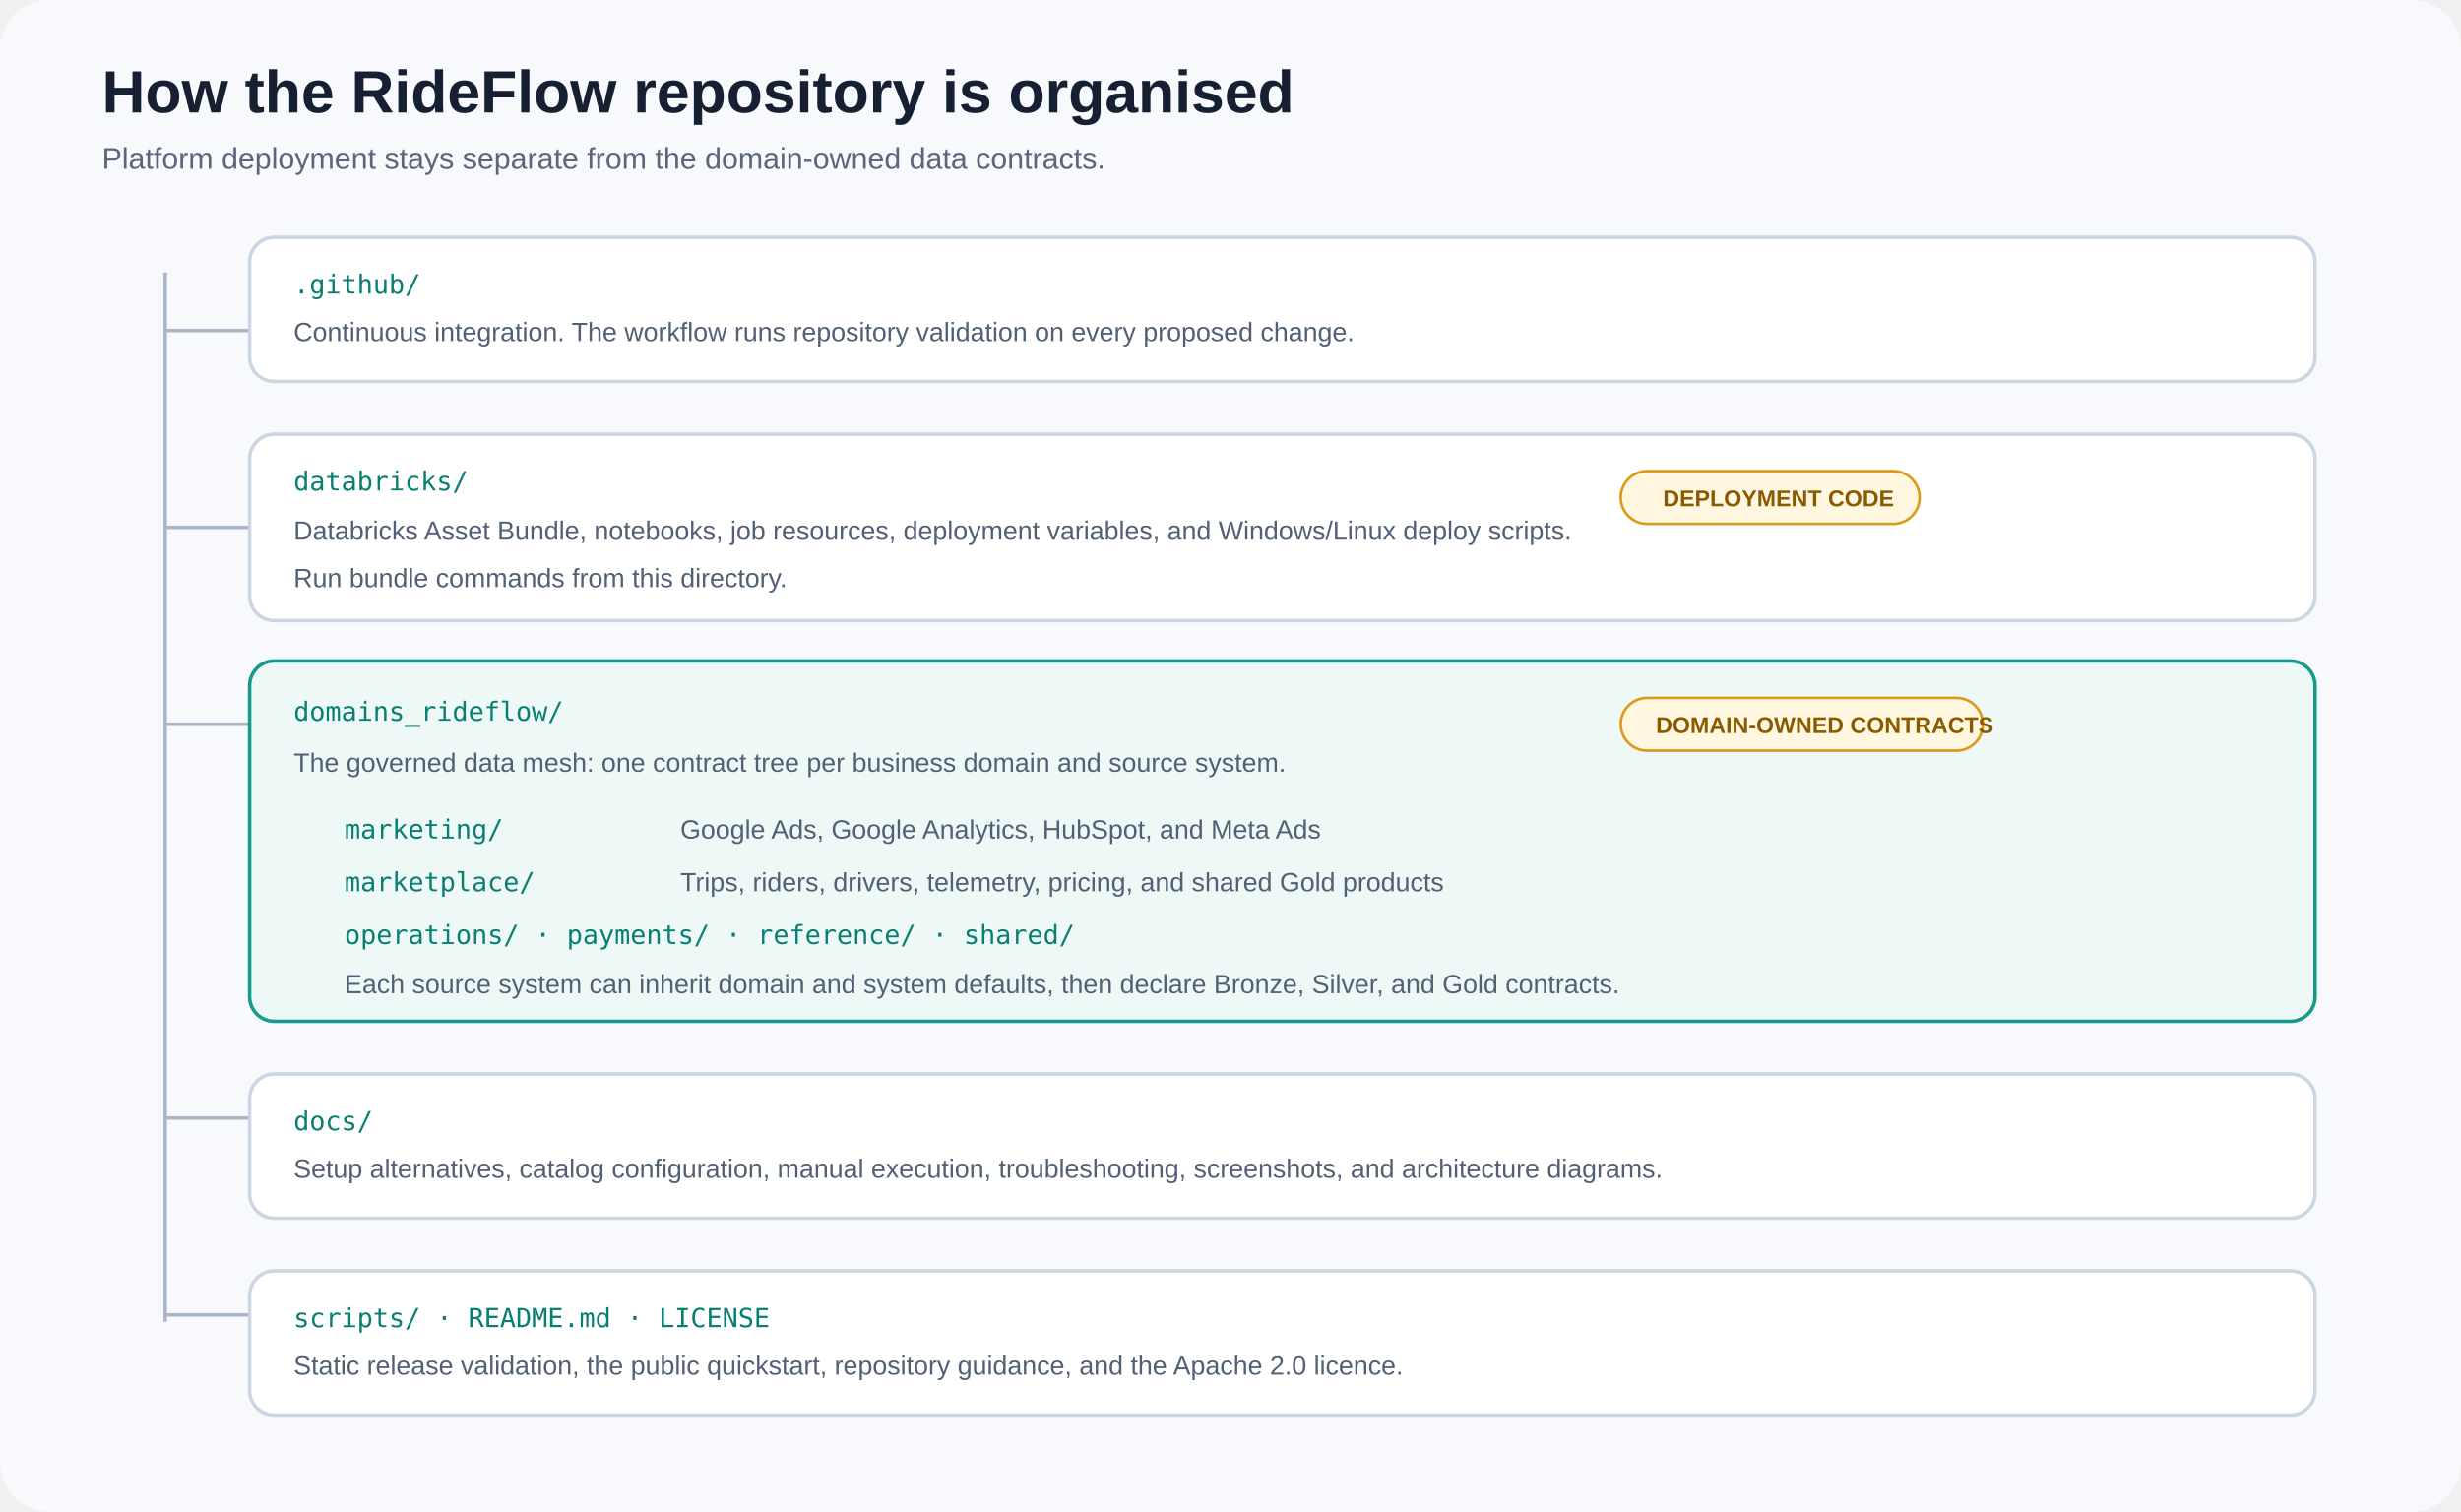
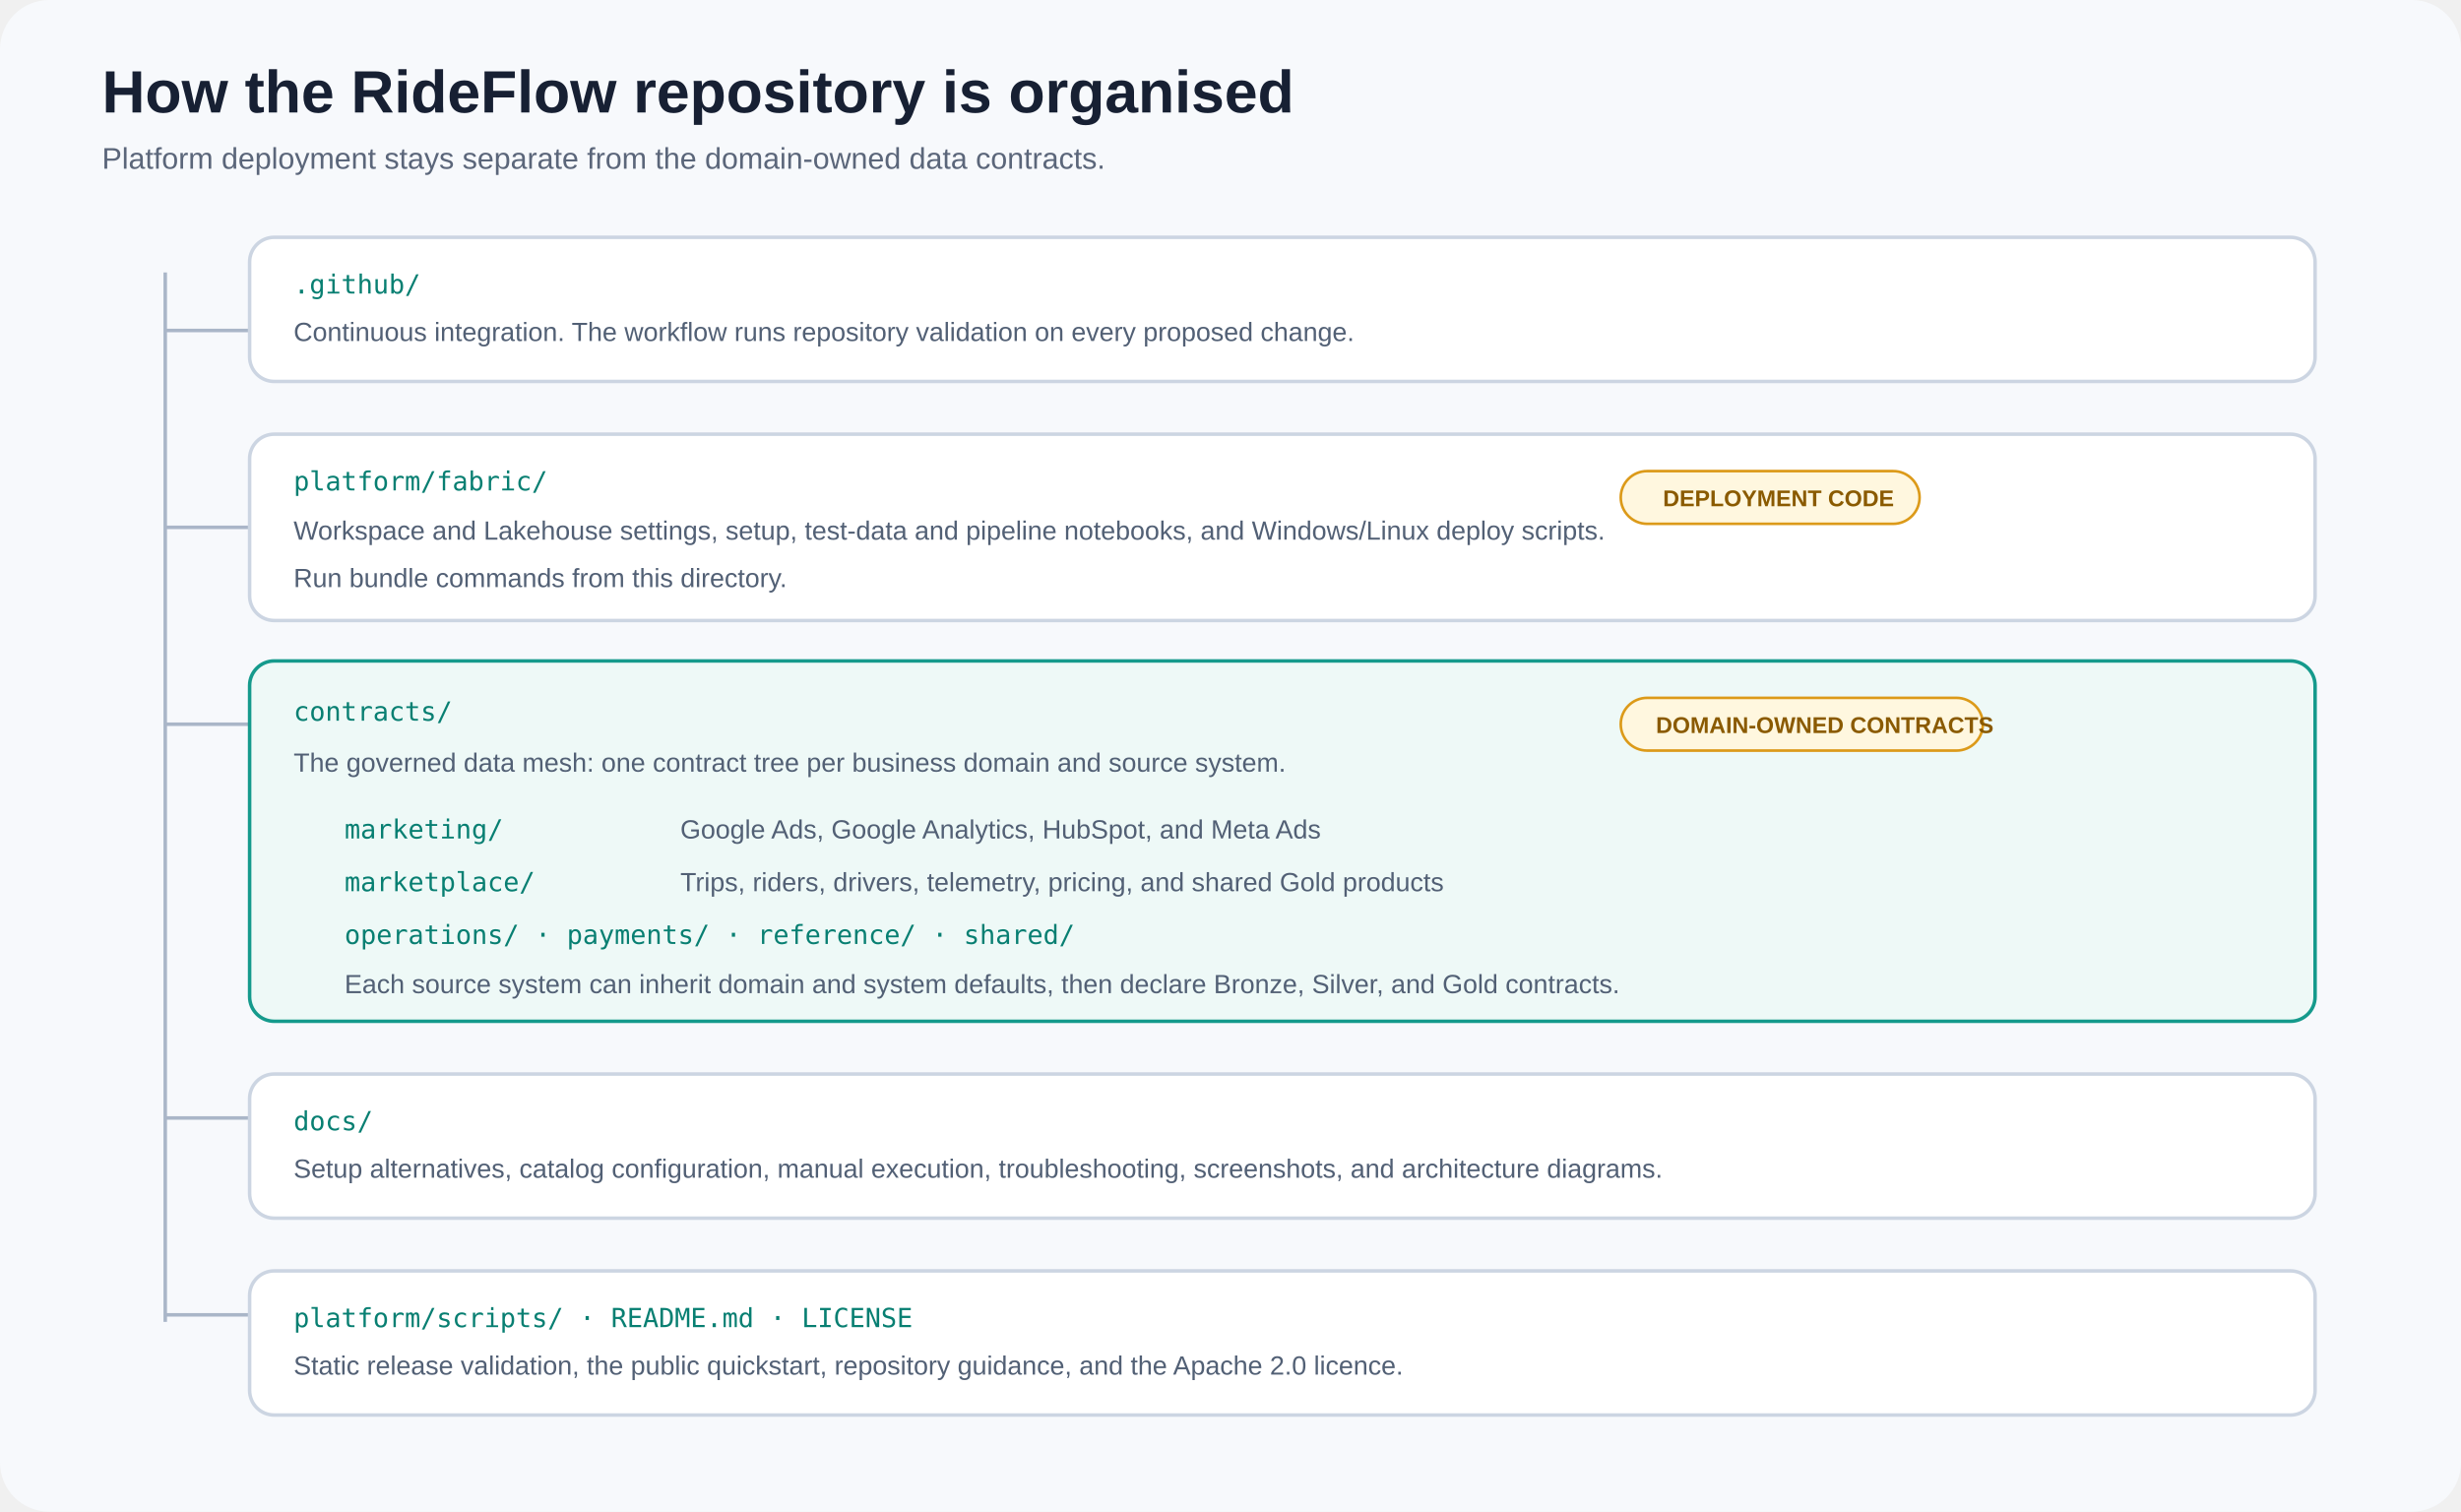
<svg xmlns="http://www.w3.org/2000/svg" width="1400" height="860" viewBox="0 0 1400 860" role="img" aria-labelledby="title desc">
  <defs>
    <style>
      .title{font:700 34px Arial,sans-serif;fill:#172033}.subtitle{font:17px Arial,sans-serif;fill:#5b667a}
      .folder{fill:#ffffff;stroke:#ccd5e2;stroke-width:2}.accent{fill:#eef9f7;stroke:#159a8c;stroke-width:2}
      .name{font:700 19px Arial,sans-serif;fill:#172033}.path{font:15px Consolas,monospace;fill:#087f72}
      .body{font:15px Arial,sans-serif;fill:#526075}.line{stroke:#aab6c8;stroke-width:2;fill:none}
      .chip{fill:#fff7df;stroke:#dc9a19;stroke-width:1.5}.chiptext{font:700 13px Arial,sans-serif;fill:#8a5a00}
    </style>
  </defs>
  <rect width="1400" height="860" rx="28" fill="#f7f9fc" />
  <text x="58" y="64" class="title">How the RideFlow repository is organised</text>
  <text x="58" y="96" class="subtitle">Platform deployment stays separate from the domain-owned data contracts.</text>
  <path class="line" d="M94 155 V752 M94 188 H142 M94 300 H142 M94 412 H142 M94 636 H142 M94 748 H142" />
  <g transform="translate(142 135)">
    <rect class="folder" width="1175" height="82" rx="14" />
    <text x="25" y="32" class="path">.github/</text>
    <text x="25" y="59" class="body">Continuous integration. The workflow runs repository validation on every proposed change.</text>
  </g>
  <g transform="translate(142 247)">
    <rect class="folder" width="1175" height="106" rx="14" />
-     <text x="25" y="32" class="path">databricks/</text>
-     <text x="25" y="60" class="body">Databricks Asset Bundle, notebooks, job resources, deployment variables, and Windows/Linux deploy scripts.</text>
+     <text x="25" y="32" class="path">platform/fabric/</text>
+     <text x="25" y="60" class="body">Workspace and Lakehouse settings, setup, test-data and pipeline notebooks, and Windows/Linux deploy scripts.</text>
    <rect x="780" y="21" width="170" height="30" rx="15" class="chip" />
    <text x="804" y="41" class="chiptext">DEPLOYMENT CODE</text>
    <text x="25" y="87" class="body">Run bundle commands from this directory.</text>
  </g>
  <g transform="translate(142 376)">
    <rect class="accent" width="1175" height="205" rx="14" />
-     <text x="25" y="34" class="path">domains_rideflow/</text>
+     <text x="25" y="34" class="path">contracts/</text>
    <text x="25" y="63" class="body">The governed data mesh: one contract tree per business domain and source system.</text>
    <rect x="780" y="21" width="206" height="30" rx="15" class="chip" />
    <text x="800" y="41" class="chiptext">DOMAIN-OWNED CONTRACTS</text>
    <text x="54" y="101" class="path">marketing/</text>
    <text x="245" y="101" class="body">Google Ads, Google Analytics, HubSpot, and Meta Ads</text>
    <text x="54" y="131" class="path">marketplace/</text>
    <text x="245" y="131" class="body">Trips, riders, drivers, telemetry, pricing, and shared Gold products</text>
    <text x="54" y="161" class="path">operations/ · payments/ · reference/ · shared/</text>
    <text x="54" y="189" class="body">Each source system can inherit domain and system defaults, then declare Bronze, Silver, and Gold contracts.</text>
  </g>
  <g transform="translate(142 611)">
    <rect class="folder" width="1175" height="82" rx="14" />
    <text x="25" y="32" class="path">docs/</text>
    <text x="25" y="59" class="body">Setup alternatives, catalog configuration, manual execution, troubleshooting, screenshots, and architecture diagrams.</text>
  </g>
  <g transform="translate(142 723)">
    <rect class="folder" width="1175" height="82" rx="14" />
-     <text x="25" y="32" class="path">scripts/ · README.md · LICENSE</text>
+     <text x="25" y="32" class="path">platform/scripts/ · README.md · LICENSE</text>
    <text x="25" y="59" class="body">Static release validation, the public quickstart, repository guidance, and the Apache 2.0 licence.</text>
  </g>
</svg>
